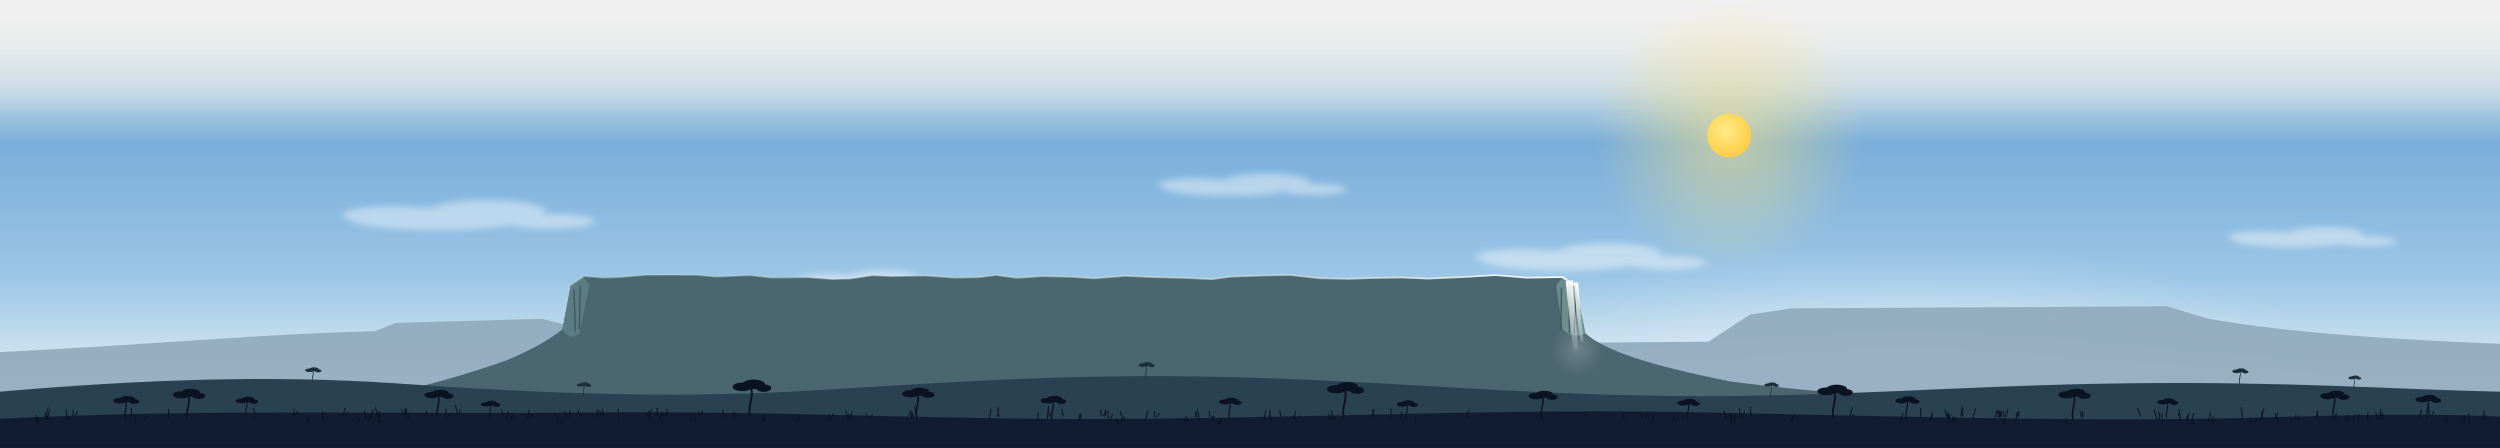
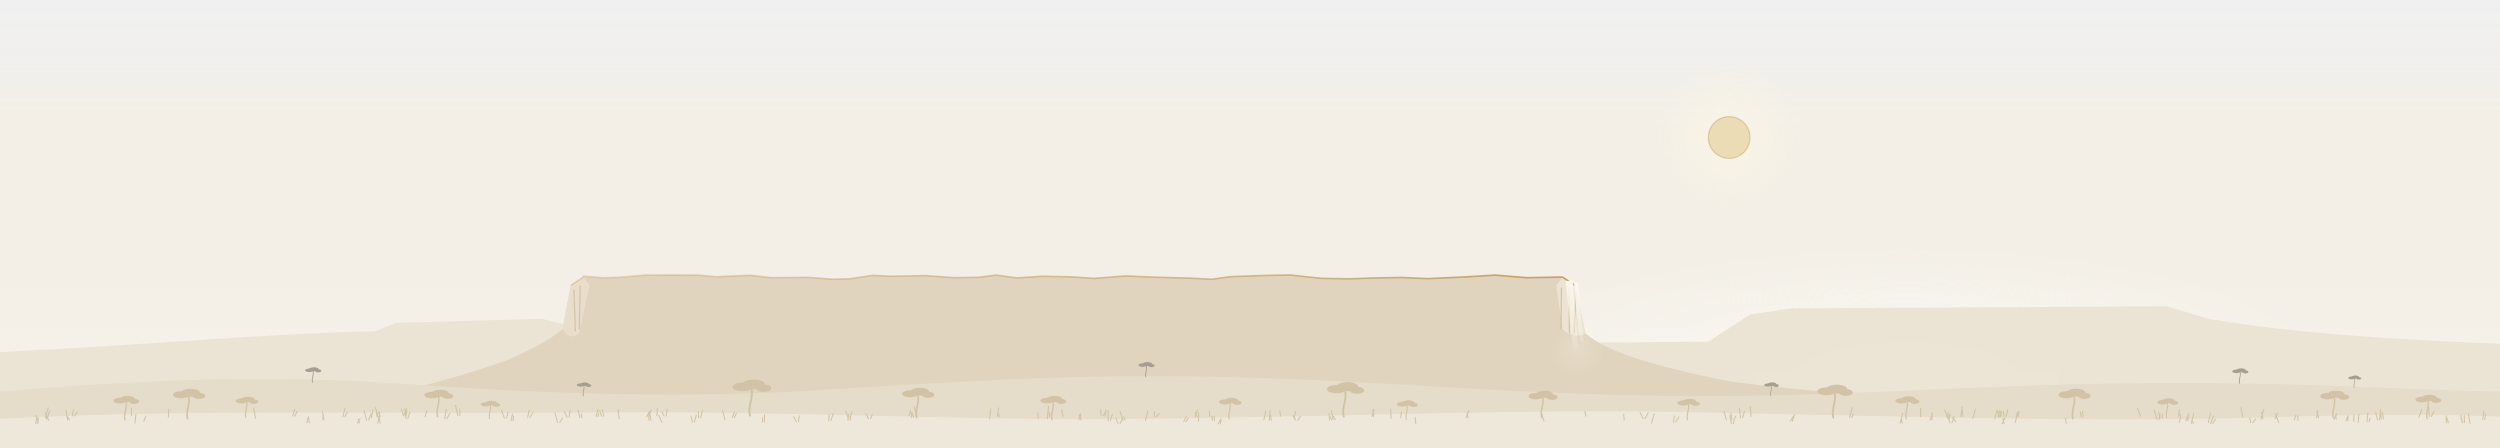
<svg xmlns="http://www.w3.org/2000/svg" viewBox="0 0 2400 430" preserveAspectRatio="xMidYMax slice">
  <defs>
    <linearGradient id="ceu" x1="0" y1="0" x2="0" y2="1">
-       <stop offset="0.000" stop-color="#E6E6DA" stop-opacity="0.000" />
-       <stop offset="0.023" stop-color="#E1E4DB" stop-opacity="0.015" />
-       <stop offset="0.046" stop-color="#DCE1DC" stop-opacity="0.055" />
-       <stop offset="0.069" stop-color="#D7DFDD" stop-opacity="0.118" />
-       <stop offset="0.091" stop-color="#D1DDDE" stop-opacity="0.198" />
-       <stop offset="0.114" stop-color="#CCDBDF" stop-opacity="0.292" />
-       <stop offset="0.137" stop-color="#C7D8DF" stop-opacity="0.394" />
-       <stop offset="0.160" stop-color="#C2D6E0" stop-opacity="0.500" />
-       <stop offset="0.183" stop-color="#BDD4E1" stop-opacity="0.606" />
-       <stop offset="0.206" stop-color="#B5D0E2" stop-opacity="0.708" />
-       <stop offset="0.229" stop-color="#A9C9E0" stop-opacity="0.802" />
-       <stop offset="0.251" stop-color="#9DC2DF" stop-opacity="0.882" />
-       <stop offset="0.274" stop-color="#91BCDD" stop-opacity="0.945" />
-       <stop offset="0.297" stop-color="#85B5DC" stop-opacity="0.985" />
-       <stop offset="0.320" stop-color="#79AEDA" stop-opacity="1.000" />
-       <stop offset=".62" stop-color="#9CC6E6" />
-       <stop offset=".8" stop-color="#CFE3EF" />
-       <stop offset=".87" stop-color="#EAF1F0" />
+       <stop offset="0.000" stop-color="#F3EFE6" stop-opacity="0.000" />
+       <stop offset="0.023" stop-color="#F3EFE6" stop-opacity="0.015" />
+       <stop offset="0.046" stop-color="#F3EFE6" stop-opacity="0.055" />
+       <stop offset="0.069" stop-color="#F3EFE6" stop-opacity="0.118" />
+       <stop offset="0.091" stop-color="#F3EFE6" stop-opacity="0.198" />
+       <stop offset="0.114" stop-color="#F3EFE6" stop-opacity="0.292" />
+       <stop offset="0.137" stop-color="#F3EFE6" stop-opacity="0.394" />
+       <stop offset="0.160" stop-color="#F3EFE6" stop-opacity="0.500" />
+       <stop offset="0.183" stop-color="#F3EFE6" stop-opacity="0.606" />
+       <stop offset="0.206" stop-color="#F3EFE6" stop-opacity="0.708" />
+       <stop offset="0.229" stop-color="#F3EFE6" stop-opacity="0.802" />
+       <stop offset="0.251" stop-color="#F3EFE6" stop-opacity="0.882" />
+       <stop offset="0.274" stop-color="#F3EFE6" stop-opacity="0.945" />
+       <stop offset="0.297" stop-color="#F3EFE6" stop-opacity="0.985" />
+       <stop offset="0.320" stop-color="#F3EFE6" stop-opacity="1.000" />
+       <stop offset=".6" stop-color="#F3EFE6" />
+       <stop offset=".87" stop-color="#F6F2EA" />
    </linearGradient>
-     <radialGradient id="sol-disco" cx=".42" cy=".38" r=".7">
-       <stop offset="0" stop-color="#FFEB8A" />
-       <stop offset="1" stop-color="#FFC93C" />
-     </radialGradient>
    <radialGradient id="astro-brilho">
-       <stop offset="0" stop-color="#FFE27A" stop-opacity="0.55" />
-       <stop offset="1" stop-color="#FFE27A" stop-opacity="0" />
+       <stop offset="0" stop-color="#FBF5E6" stop-opacity="0.9" />
+       <stop offset="1" stop-color="#FBF5E6" stop-opacity="0" />
    </radialGradient>
    <radialGradient id="sol" cx="1830" cy="190" r="420" gradientUnits="userSpaceOnUse" gradientTransform="translate(1830 190) scale(1 .3) translate(-1830 -190)">
-       <stop offset="0" stop-color="#FFFFFF" stop-opacity="0.45" />
-       <stop offset="1" stop-color="#FFFFFF" stop-opacity="0" />
+       <stop offset="0" stop-color="#FFFDF8" stop-opacity="0.6" />
+       <stop offset="1" stop-color="#FFFDF8" stop-opacity="0" />
    </radialGradient>
    <linearGradient id="agua" x1="0" y1="0" x2="0" y2="1">
-       <stop offset="0" stop-color="#FFFFFF" stop-opacity=".95" />
-       <stop offset="1" stop-color="#FFFFFF" stop-opacity=".1" />
+       <stop offset="0" stop-color="#FBF8F1" stop-opacity=".95" />
+       <stop offset="1" stop-color="#FBF8F1" stop-opacity=".1" />
    </linearGradient>
    <radialGradient id="nevoa" cx="1514" cy="166" r="26" gradientUnits="userSpaceOnUse">
-       <stop offset="0" stop-color="#FFFFFF" stop-opacity=".18" />
-       <stop offset="1" stop-color="#FFFFFF" stop-opacity="0" />
+       <stop offset="0" stop-color="#FBF8F1" stop-opacity=".18" />
+       <stop offset="1" stop-color="#FBF8F1" stop-opacity="0" />
    </radialGradient>
    <linearGradient id="luz" x1="548" y1="0" x2="1512" y2="0" gradientUnits="userSpaceOnUse">
-       <stop offset="0" stop-color="#E9EFE0" stop-opacity="0.2" />
-       <stop offset=".7" stop-color="#E9EFE0" stop-opacity="0.55" />
-       <stop offset="1" stop-color="#FFFFFF" stop-opacity="1" />
+       <stop offset="0" stop-color="#C8A15A" stop-opacity="0.35" />
+       <stop offset=".7" stop-color="#C8A15A" stop-opacity="0.7" />
+       <stop offset="1" stop-color="#C8A15A" stop-opacity="1" />
    </linearGradient>
  </defs>
  <rect width="2400" height="430" fill="url(#ceu)" />
-   <filter id="nuvem-suave">
-     <feGaussianBlur stdDeviation="3" />
-   </filter>
-   <g fill="#FFFFFF" opacity="0.42" filter="url(#nuvem-suave)">
-     <ellipse cx="420" cy="210" rx="84" ry="10.8" />
-     <ellipse cx="468" cy="202.8" rx="55.2" ry="10.8" />
-     <ellipse cx="376.8" cy="206.4" rx="48" ry="8.4" />
-     <ellipse cx="528" cy="212.4" rx="43.2" ry="7.2" />
-     <ellipse cx="1180" cy="180" rx="63" ry="8.1" />
-     <ellipse cx="1216" cy="174.6" rx="41.4" ry="8.1" />
-     <ellipse cx="1147.6" cy="177.3" rx="36" ry="6.3" />
-     <ellipse cx="1261" cy="181.8" rx="32.4" ry="5.4" />
-     <ellipse cx="1500" cy="250" rx="77" ry="9.9" />
-     <ellipse cx="1544" cy="243.4" rx="50.6" ry="9.9" />
-     <ellipse cx="1460.4" cy="246.7" rx="44" ry="7.7" />
-     <ellipse cx="1599" cy="252.2" rx="39.6" ry="6.6" />
-     <ellipse cx="2200" cy="230" rx="56" ry="7.2" />
-     <ellipse cx="2232" cy="225.2" rx="36.8" ry="7.2" />
-     <ellipse cx="2171.2" cy="227.6" rx="32" ry="5.6" />
-     <ellipse cx="2272" cy="231.6" rx="28.8" ry="4.8" />
-     <ellipse cx="820" cy="270" rx="49" ry="6.3" />
-     <ellipse cx="848" cy="265.8" rx="32.2" ry="6.3" />
-     <ellipse cx="794.8" cy="267.9" rx="28" ry="4.9" />
-     <ellipse cx="883" cy="271.4" rx="25.2" ry="4.2" />
-   </g>
-   <circle cx="1660" cy="130" r="130" fill="url(#astro-brilho)" />
-   <circle cx="1660" cy="130" r="21" fill="url(#sol-disco)" />
+   <circle cx="1660" cy="132" r="70" fill="url(#astro-brilho)" />
+   <circle cx="1660" cy="132" r="20" fill="#EBDCB6" stroke="#C8A15A" stroke-opacity=".45" stroke-width="1.2" />
  <g transform="translate(0 170)">
    <rect width="2400" height="260" fill="url(#sol)" />
-     <path d="M0 260 L0 168 C160 160 260 150 360 148 L380 140 L520 136 L560 146 C660 158 760 162 900 160 C1100 158 1250 164 1400 160 L1640 158 L1680 132 L1720 126 L2080 124 L2120 136 C2200 150 2300 156 2400 160 L2400 260 Z" fill="#8FAABD" opacity=".9" />
-     <path d="M260 230 C360 214 430 196 486 176 C510 166 528 156 540 146 L548 104 L560 96 L560 95.2L578.7 96.7L595.8 96.2L619.1 94.1L645.2 94L669.8 94.1L687.3 95.7L720.1 94.3L740.4 96.6L775.7 96.3L799.5 98.1L816.1 97.6L837.7 94.4L855.8 95.2L888.3 94.6L916 96.6L939.4 96.2L956.3 94.1L976.2 96.8L1000.7 95.2L1028.4 95.8L1050.3 97.3L1080.4 94.9L1108 96.1L1141.8 97L1163.4 98.1L1181.4 95.6L1212.8 94.5L1238.5 94L1268 97.2L1295.5 97.7L1317.7 96.9L1345.6 96.4L1370.7 97.5L1406 95.9L1435.4 94.1L1465.6 96.6L1500 96 L1512 104 L1522 150 C1540 166 1580 180 1660 196 C1760 210 1900 216 2050 222 L2050 260 L260 260 Z" fill="#4A6670" />
-     <path d="M540 146 L548 104 L560 96 L566 104 L556 150 C548 156 544 152 540 146 Z" fill="#5D7C82" />
-     <path d="M1500 96 L1512 104 L1522 150 C1516 154 1506 152 1500 146 L1494 104 Z" fill="#6E8C8E" />
-     <path d="M551 108 L552.3 148M557 104 L556.1 146M1499 106 L1498.5 146M1506 104 L1506.7 150M1513 110 L1511.1 150" stroke="#3C545C" stroke-width="1.2" fill="none" />
+     <path d="M0 260 L0 168 C160 160 260 150 360 148 L380 140 L520 136 L560 146 C660 158 760 162 900 160 C1100 158 1250 164 1400 160 L1640 158 L1680 132 L1720 126 L2080 124 L2120 136 C2200 150 2300 156 2400 160 L2400 260 Z" fill="#EAE2D2" opacity=".9" />
+     <path d="M260 230 C360 214 430 196 486 176 C510 166 528 156 540 146 L548 104 L560 96 L560 95.2L578.7 96.7L595.8 96.2L619.1 94.1L645.2 94L669.8 94.1L687.3 95.7L720.1 94.3L740.4 96.6L775.7 96.3L799.5 98.1L816.1 97.6L837.7 94.4L855.8 95.2L888.3 94.6L916 96.6L939.4 96.2L956.3 94.1L976.2 96.8L1000.7 95.2L1028.4 95.8L1050.3 97.3L1080.4 94.9L1108 96.1L1141.8 97L1163.4 98.1L1181.4 95.6L1212.8 94.5L1238.5 94L1268 97.2L1295.5 97.7L1317.7 96.9L1345.6 96.4L1370.7 97.5L1406 95.9L1435.4 94.1L1465.6 96.6L1500 96 L1512 104 L1522 150 C1540 166 1580 180 1660 196 C1760 210 1900 216 2050 222 L2050 260 L260 260 Z" fill="#E0D4BE" />
+     <path d="M540 146 L548 104 L560 96 L566 104 L556 150 C548 156 544 152 540 146 Z" fill="#E8DECB" />
+     <path d="M1500 96 L1512 104 L1522 150 C1516 154 1506 152 1500 146 L1494 104 Z" fill="#ECE3D2" />
+     <path d="M551 108 L552.3 148M557 104 L556.1 146M1499 106 L1498.5 146M1506 104 L1506.7 150M1513 110 L1511.1 150" stroke="#D3C4A7" stroke-width="1.2" fill="none" />
    <path d="M548 104 L560 96 L560 95.2L578.7 96.7L595.8 96.2L619.1 94.1L645.2 94L669.8 94.1L687.3 95.7L720.1 94.3L740.4 96.6L775.7 96.3L799.5 98.1L816.1 97.6L837.7 94.4L855.8 95.2L888.3 94.6L916 96.6L939.4 96.2L956.3 94.1L976.2 96.8L1000.7 95.2L1028.4 95.8L1050.3 97.3L1080.4 94.9L1108 96.1L1141.8 97L1163.4 98.1L1181.4 95.6L1212.8 94.5L1238.5 94L1268 97.2L1295.5 97.7L1317.7 96.9L1345.6 96.4L1370.7 97.5L1406 95.9L1435.4 94.1L1465.6 96.6L1500 96 L1512 104" stroke="url(#luz)" stroke-width="1.6" fill="none" stroke-linejoin="round" />
    <path d="M1503 100 C1505 120 1507 140 1510 162 C1511 168 1514 168 1515 162 C1513 140 1511 120 1510 99 Z M1511 101 C1512 118 1514 136 1517 156 C1518 160 1520 160 1520 156 C1518 136 1516 118 1515 101 Z" fill="url(#agua)" />
    <rect x="1470" y="130" width="90" height="70" fill="url(#nevoa)" />
-     <path d="M0 260 L0 206 C140 194 260 190 380 198 C520 208 640 212 760 206 C900 198 1020 188 1180 192 C1340 196 1440 208 1600 210 C1760 212 1880 200 2040 198 C2200 196 2300 204 2400 206 L2400 260 Z" fill="#2A4152" />
-     <path d="M300 197 C299 193 301.5 190 300.5 186" stroke="#1E2F3B" stroke-width="0.8" fill="none" stroke-linecap="round" />
-     <g fill="#1E2F3B">
+     <path d="M0 260 L0 206 C140 194 260 190 380 198 C520 208 640 212 760 206 C900 198 1020 188 1180 192 C1340 196 1440 208 1600 210 C1760 212 1880 200 2040 198 C2200 196 2300 204 2400 206 L2400 260 Z" fill="#E5DCC9" />
+     <path d="M300 197 C299 193 301.5 190 300.5 186" stroke="#A59E91" stroke-width="0.8" fill="none" stroke-linecap="round" />
+     <g fill="#A59E91">
      <ellipse cx="297" cy="185.5" rx="4" ry="1.7" />
      <ellipse cx="301.5" cy="184.5" rx="4.5" ry="1.9" />
      <ellipse cx="305.5" cy="186" rx="3" ry="1.5" />
    </g>
-     <path d="M560 210 C559.1 206.4 561.4 203.7 560.5 200.1" stroke="#1E2F3B" stroke-width="0.7" fill="none" stroke-linecap="round" />
-     <g fill="#1E2F3B">
+     <path d="M560 210 C559.1 206.4 561.4 203.7 560.5 200.1" stroke="#A59E91" stroke-width="0.7" fill="none" stroke-linecap="round" />
+     <g fill="#A59E91">
      <ellipse cx="557.3" cy="199.6" rx="3.6" ry="1.5" />
      <ellipse cx="561.4" cy="198.8" rx="4" ry="1.7" />
      <ellipse cx="565" cy="200.1" rx="2.7" ry="1.4" />
    </g>
-     <path d="M1100 192 C1099 188 1101.5 185 1100.5 181" stroke="#1E2F3B" stroke-width="0.8" fill="none" stroke-linecap="round" />
-     <g fill="#1E2F3B">
+     <path d="M1100 192 C1099 188 1101.5 185 1100.5 181" stroke="#A59E91" stroke-width="0.8" fill="none" stroke-linecap="round" />
+     <g fill="#A59E91">
      <ellipse cx="1097" cy="180.5" rx="4" ry="1.7" />
      <ellipse cx="1101.5" cy="179.5" rx="4.5" ry="1.9" />
      <ellipse cx="1105.5" cy="181" rx="3" ry="1.5" />
    </g>
-     <path d="M1700 210 C1699.1 206.4 1701.3 203.7 1700.5 200.1" stroke="#1E2F3B" stroke-width="0.7" fill="none" stroke-linecap="round" />
-     <g fill="#1E2F3B">
+     <path d="M1700 210 C1699.1 206.4 1701.3 203.7 1700.5 200.1" stroke="#A59E91" stroke-width="0.7" fill="none" stroke-linecap="round" />
+     <g fill="#A59E91">
      <ellipse cx="1697.3" cy="199.6" rx="3.6" ry="1.5" />
      <ellipse cx="1701.3" cy="198.8" rx="4" ry="1.7" />
      <ellipse cx="1705" cy="200.1" rx="2.7" ry="1.4" />
    </g>
-     <path d="M2150 198 C2149 194 2151.5 191 2150.5 187" stroke="#1E2F3B" stroke-width="0.8" fill="none" stroke-linecap="round" />
-     <g fill="#1E2F3B">
+     <path d="M2150 198 C2149 194 2151.5 191 2150.5 187" stroke="#A59E91" stroke-width="0.8" fill="none" stroke-linecap="round" />
+     <g fill="#A59E91">
      <ellipse cx="2147" cy="186.5" rx="4" ry="1.7" />
      <ellipse cx="2151.5" cy="185.5" rx="4.5" ry="1.9" />
      <ellipse cx="2155.5" cy="187" rx="3" ry="1.5" />
    </g>
-     <path d="M2260 202 C2259.2 198.8 2261.2 196.4 2260.4 193.2" stroke="#1E2F3B" stroke-width="0.6" fill="none" stroke-linecap="round" />
-     <g fill="#1E2F3B">
+     <path d="M2260 202 C2259.2 198.8 2261.2 196.4 2260.4 193.2" stroke="#A59E91" stroke-width="0.6" fill="none" stroke-linecap="round" />
+     <g fill="#A59E91">
      <ellipse cx="2257.6" cy="192.8" rx="3.2" ry="1.4" />
      <ellipse cx="2261.2" cy="192" rx="3.6" ry="1.5" />
      <ellipse cx="2264.4" cy="193.2" rx="2.4" ry="1.2" />
    </g>
-     <path d="M0 260 L0 232 C200 222 380 228 560 226 C760 224 900 234 1100 232 C1300 230 1460 222 1640 226 C1840 230 2020 236 2200 230 C2300 227 2360 228 2400 230 L2400 260 Z" fill="#111C33" />
-     <path d="M1108.1 230.3 l0.3 -5.1M1110.1 230.3 l2.7 -3.4M281 229.5 l1.9 -6.6M283 229.5 l2.2 -4.6M1843.8 230 l0 -8.1M594.3 232.1 l-0.9 -9M2091.4 229.6 l0.8 -6.4M2093.4 229.6 l-1.7 -3.5M1078 233.4 l-2.6 -8.4M1080 233.4 l-1.2 -3.3M2120.1 235.6 l2 -9.2M2073.6 231.2 l-1.3 -5.5M2075.6 231.2 l0.3 -3.6M996.7 231.9 l-0.3 -5.6M2122.1 236.7 l2.8 -7.3M2124.1 236.7 l2.8 -4.2M362.2 230.4 l-0.9 -4M364.2 230.4 l0.4 -5M556.7 230.9 l-1.8 -7M558.7 230.9 l-0.7 -3.4M1163.9 233.7 l-0.6 -4.3M1165.9 233.7 l-0.5 -3.9M630.6 229 l0.5 -7.2M1005.5 232 l0.9 -8.3M1359.2 236.6 l-0.7 -6M1657.2 233.1 l-2.1 -8.3M1482.2 234.4 l-2.7 -9M129.6 236.2 l0.8 -8.4M1871.9 236 l-2.2 -7.1M1873.9 236 l2.2 -6.2M1914.9 232.1 l2 -7.5M957.5 229.8 l1.1 -8.2M959.5 229.8 l-1.8 -3.5M1522.3 229.5 l-0.8 -4.6M161.6 230.7 l0.4 -7.8M389.5 231.7 l1.1 -6.9M391.5 231.7 l2 -6M126.2 229 l0 -7.2M363 229.8 l-2.6 -8.4M365 229.8 l-1.6 -4.1M872.7 229.2 l1.4 -5.2M2098.4 233.9 l2.9 -7M2100.4 233.9 l0.4 -5.7M356.5 231 l1.6 -7.7M833.7 231.9 l-2.5 -4.9M835.7 231.9 l1.7 -4.2M294.8 235.8 l0.4 -4.1M296.8 235.8 l-0.7 -5.7M2383.4 232.7 l1.2 -8.1M2385.4 232.7 l0.6 -4.9M1161.2 229.7 l-0.2 -4.7M245.3 231.7 l-1.8 -9.9M635.4 235.6 l-2.9 -6.8M387.5 229.2 l2.8 -6.7M389.5 229.2 l-1 -6.8M2282.4 233.2 l-1.7 -7.5M2284.4 233.2 l0.6 -6.8M351.8 233.3 l-2.2 -8.9M353.8 233.3 l2.4 -5.8M64.9 233.2 l-1.6 -9.4M66.9 233.2 l-1.9 -3M2348.4 235.9 l-0 -6.7M2350.4 235.9 l-1.3 -4.4M1670.9 231.1 l-1.1 -9M1672.9 231.1 l1.8 -6.4M880.1 230.3 l-2.3 -9.6M1852.7 233.3 l2.4 -5.7M1854.7 233.3 l-0 -7M1869.7 231.6 l0.5 -6.2M1871.7 231.6 l-0.6 -3.2M535.3 235.5 l-2.4 -9M537.3 235.5 l2.7 -4M2363.8 235.8 l-1.4 -7.1M2365.8 235.8 l-0.1 -6.8M1934.6 235.5 l2.3 -8.9M1775.7 230.8 l2.5 -9.6M1777.7 230.8 l1.6 -3.2M1242.3 231.8 l1.4 -6.7M69.6 229.2 l0.9 -5.7M71.6 229.2 l2.6 -3.5M670.6 231.1 l-0.2 -6.1M672.6 231.1 l1.7 -6.9M1662.1 236.7 l-1.4 -7.9M1664.1 236.7 l0.8 -4.6M1073.3 236.5 l-2 -5M1075.3 236.5 l2.5 -5M2371.3 236.6 l-1.7 -9.4M875.1 230.8 l-0.3 -4.8M877.1 230.8 l-1.5 -4.4M544.4 230.6 l-2.5 -5.4M546.4 230.6 l0.8 -6.5M490.5 234 l1.5 -6.5M492.5 234 l0.6 -4.5M2160.7 235.7 l-1 -4.4M2162.7 235.7 l2.8 -3.5M1150.7 234.2 l0 -7.8M1919.1 229.7 l-1.7 -5.6M1921.1 229.7 l-0 -4.8M1585.4 236.3 l2.7 -9.1M1877.5 235 l-2.9 -4.2M1147.3 230.4 l2.4 -6.8M1149.3 230.4 l-2 -4.6M1893.9 231.7 l2.6 -9M1922 236.8 l2.8 -5.5M1924 236.8 l-1.2 -5.1M950 232.2 l1.1 -9.6M2272.3 234.8 l0.9 -8.6M2274.3 234.8 l0.8 -3.2M408 230 l1.7 -5.4M362.8 236.2 l0.9 -5.8M364.8 236.2 l-0.7 -5.5M1935.6 230.2 l1.2 -4.7M1937.6 230.2 l0.6 -5.3M1983.6 236.8 l-0.7 -5.3M1577.4 231.8 l-2.9 -5.8M1579.4 231.8 l2.8 -5.6M1316.8 230 l2.3 -6.9M1318.8 230 l-0.8 -6.8M34.2 236.8 l1.2 -5.8M36.2 236.8 l0.5 -5.7M1559.2 233.2 l-0.5 -5.5M2240.7 232.5 l2.6 -5.4M2242.7 232.5 l-0.3 -4.7M2092.2 235.6 l1.1 -5.2M506.5 231 l1.4 -7M508.5 231 l2.8 -4.2M703.1 230.9 l1.9 -5.4M705.1 230.9 l1.8 -4.2M1407.4 231.1 l2.7 -7M1409.4 231.1 l-0.9 -4.7M1005.6 230 l1 -9.7M1007.6 230 l-0 -3.9M2184 231.8 l2.8 -4.9M2186 231.8 l-1.7 -4.6M1099.6 233.7 l2.4 -9.3M2170.3 232.4 l3 -9.6M2172.3 232.4 l-1.1 -6.7M2202.5 233 l1.5 -4.2M1276.4 233.2 l-0.7 -6.2M1278.4 233.2 l-1.2 -3M44.9 232.5 l-1.3 -6.1M439.5 229 l-2.3 -9.8M441.5 229 l-0.2 -6.3M1918 230.4 l1.9 -6.6M1920 230.4 l0.4 -4.5M1136.4 234.8 l2.5 -5.2M1138.4 234.8 l2.5 -3.1M1335.5 231.6 l-0.5 -8.9M1244 233.4 l-2.8 -4.2M1246 233.4 l2.6 -4M1882.3 229.8 l1.5 -9.4M1884.3 229.8 l-0.6 -6.8M1344.7 231 l0.7 -5.6M664.6 235.2 l-1.1 -5.7M666.6 235.2 l1.8 -6.7M1218.5 233.5 l0.8 -9.7M1220.5 233.5 l-0.8 -4.9M1824 236.3 l2.7 -9.7M1826 236.3 l-0.7 -4.7M1063.8 233.9 l-0 -9.6M1065.8 233.9 l2 -6M1213.3 233.1 l1.9 -8.6M1662.6 232.6 l-1 -5.9M1664.6 232.6 l1.9 -3.3M1279.9 232.8 l-1.8 -8.5M1281.9 232.8 l-1.7 -3.1M2259.6 234.6 l0.3 -6M2103.7 236.5 l2.3 -9.9M2105.7 236.5 l-1.6 -3.4M623 233.5 l-0 -8.3M625 233.5 l-0.8 -4.7M2263.8 235.7 l0.7 -8M329.1 230 l2.1 -8M331.1 230 l2.2 -4.2M1061.1 229.6 l0.4 -6.2M577.5 229.6 l-1.8 -5.5M579.5 229.6 l-1.2 -6.5M1606.7 235.3 l0.5 -6M1608.7 235.3 l3 -5M2152.9 230.2 l-1.6 -8.9M1718.7 234.3 l2.9 -4.6M1720.7 234.3 l2.1 -6.4M343.1 236.1 l2.5 -4.2M345.1 236.1 l-1.4 -3.8M2322.1 230.8 l2.8 -7.5M2286 232.2 l-0.8 -9.2M2288 232.2 l-0.7 -6.1M1169.4 236.9 l2.7 -4.6M1171.4 236.9 l1.1 -3.9M1997.9 230.3 l-0.8 -4.8M1999.9 230.3 l-0.7 -5.4M1035.7 233.1 l0.9 -5.2M1037.7 233.1 l-0.4 -5.7M813.9 230.6 l-1.9 -5.9M815.9 230.6 l2 -5.2M764.5 234.8 l-2.6 -4.6M766.5 234.8 l0.8 -5.6M46.8 233.4 l-2.5 -5M1057.1 229.1 l-0.5 -5.7M1059.1 229.1 l2.8 -4.2M795.6 234 l0.4 -6.1M797.6 234 l2.3 -7M1229.4 229.5 l-0.8 -5.2M2364.2 235.3 l-1.8 -4M2332.1 229.8 l-0.5 -8.9M2334.1 229.8 l2.4 -4.8M637.4 229.3 l-2 -4.1M639.4 229.3 l1.2 -6.6M1869.6 231.2 l-2.5 -7.7M1871.6 231.2 l0.5 -3.6M310.9 232.4 l-1.3 -7.1M2187.4 235.6 l-2.3 -6.9M620.7 230.2 l2.8 -5.2M622.7 230.2 l2.7 -6.9M2206 233.6 l-0.1 -4.3M1681 229.7 l-0.7 -9.4M138.1 234.5 l1.9 -5M1020.8 229.6 l-1.7 -6.4M2252 234.1 l2 -5.1M2254 234.1 l-0 -5.1M1923.9 229.7 l-0.7 -4.7M1925.9 229.7 l1.6 -6.6M2054.9 229.5 l-2.8 -7.4M2070.7 232.6 l-2.8 -9M2072.7 232.6 l1 -5.2M814 233.4 l0.8 -5.8M816 233.4 l0.9 -4.7M2224 231.1 l1 -6.7M2226 231.1 l-1.9 -5.5M310.1 233.2 l-0.1 -5.4M572.2 229.9 l1.7 -6.7M574.2 229.9 l0.4 -3.4M387.5 229.4 l-2.2 -6.6M389.5 229.4 l0.2 -5M484.2 231.5 l-2.8 -7.8M486.2 231.5 l1.7 -6.1M732 235.1 l0.1 -4.3M734 235.1 l-0.1 -6.8M695.9 233 l-2.2 -9.1M427 231.8 l1.4 -8.9M429 231.8 l2.9 -5M43.6 231 l2.7 -9.5M45.6 231 l1.9 -6.7M36.8 234.9 l-2.6 -6.1" stroke="#0B1222" stroke-width="1" fill="none" stroke-linecap="round" />
-     <path d="M120 233 C118.4 226.6 122.4 221.8 120.8 215.4" stroke="#0B1222" stroke-width="1.3" fill="none" stroke-linecap="round" />
-     <g fill="#0B1222">
+     <path d="M0 260 L0 232 C200 222 380 228 560 226 C760 224 900 234 1100 232 C1300 230 1460 222 1640 226 C1840 230 2020 236 2200 230 C2300 227 2360 228 2400 230 L2400 260 Z" fill="#EEE8DB" />
+     <path d="M1108.1 230.3 l0.3 -5.1M1110.1 230.3 l2.7 -3.4M281 229.5 l1.9 -6.6M283 229.5 l2.2 -4.6M1843.8 230 l0 -8.1M594.3 232.1 l-0.9 -9M2091.4 229.6 l0.8 -6.4M2093.4 229.6 l-1.7 -3.5M1078 233.4 l-2.6 -8.4M1080 233.4 l-1.2 -3.3M2120.1 235.6 l2 -9.2M2073.6 231.2 l-1.3 -5.5M2075.6 231.2 l0.3 -3.6M996.7 231.9 l-0.3 -5.6M2122.1 236.7 l2.8 -7.3M2124.1 236.7 l2.8 -4.2M362.2 230.4 l-0.9 -4M364.2 230.4 l0.4 -5M556.7 230.9 l-1.8 -7M558.7 230.9 l-0.7 -3.4M1163.9 233.7 l-0.6 -4.3M1165.9 233.7 l-0.5 -3.9M630.6 229 l0.5 -7.2M1005.5 232 l0.9 -8.3M1359.2 236.6 l-0.7 -6M1657.2 233.1 l-2.1 -8.3M1482.2 234.4 l-2.7 -9M129.6 236.2 l0.8 -8.4M1871.9 236 l-2.2 -7.1M1873.9 236 l2.2 -6.2M1914.9 232.1 l2 -7.5M957.5 229.8 l1.1 -8.2M959.5 229.8 l-1.8 -3.5M1522.3 229.5 l-0.8 -4.6M161.6 230.7 l0.4 -7.8M389.5 231.7 l1.1 -6.9M391.5 231.7 l2 -6M126.2 229 l0 -7.2M363 229.8 l-2.6 -8.4M365 229.8 l-1.6 -4.1M872.7 229.2 l1.4 -5.2M2098.4 233.9 l2.9 -7M2100.4 233.9 l0.4 -5.7M356.5 231 l1.6 -7.7M833.7 231.9 l-2.5 -4.9M835.7 231.9 l1.7 -4.2M294.8 235.8 l0.4 -4.1M296.8 235.8 l-0.7 -5.7M2383.4 232.7 l1.2 -8.1M2385.4 232.7 l0.6 -4.9M1161.2 229.7 l-0.2 -4.7M245.3 231.7 l-1.8 -9.9M635.4 235.6 l-2.9 -6.8M387.5 229.2 l2.8 -6.7M389.5 229.2 l-1 -6.8M2282.4 233.2 l-1.7 -7.5M2284.4 233.2 l0.6 -6.8M351.8 233.3 l-2.2 -8.9M353.8 233.3 l2.4 -5.8M64.9 233.2 l-1.6 -9.4M66.9 233.2 l-1.9 -3M2348.4 235.9 l-0 -6.7M2350.4 235.9 l-1.3 -4.4M1670.9 231.1 l-1.1 -9M1672.9 231.1 l1.8 -6.4M880.1 230.3 l-2.3 -9.6M1852.7 233.3 l2.4 -5.7M1854.7 233.3 l-0 -7M1869.7 231.6 l0.5 -6.2M1871.7 231.6 l-0.6 -3.2M535.3 235.5 l-2.4 -9M537.3 235.5 l2.7 -4M2363.8 235.8 l-1.4 -7.1M2365.8 235.8 l-0.1 -6.8M1934.6 235.5 l2.3 -8.9M1775.7 230.8 l2.5 -9.6M1777.7 230.8 l1.6 -3.2M1242.3 231.8 l1.4 -6.7M69.6 229.2 l0.9 -5.7M71.6 229.2 l2.6 -3.5M670.6 231.1 l-0.2 -6.1M672.6 231.1 l1.7 -6.9M1662.1 236.7 l-1.4 -7.9M1664.1 236.7 l0.8 -4.6M1073.3 236.5 l-2 -5M1075.3 236.5 l2.5 -5M2371.3 236.6 l-1.7 -9.4M875.1 230.8 l-0.3 -4.8M877.1 230.8 l-1.5 -4.4M544.4 230.6 l-2.5 -5.4M546.4 230.6 l0.8 -6.5M490.5 234 l1.5 -6.5M492.5 234 l0.6 -4.5M2160.7 235.7 l-1 -4.4M2162.7 235.7 l2.8 -3.5M1150.7 234.2 l0 -7.8M1919.1 229.7 l-1.7 -5.6M1921.1 229.7 l-0 -4.8M1585.4 236.3 l2.7 -9.1M1877.5 235 l-2.9 -4.2M1147.3 230.4 l2.4 -6.8M1149.3 230.4 l-2 -4.6M1893.9 231.7 l2.6 -9M1922 236.8 l2.8 -5.5M1924 236.8 l-1.2 -5.1M950 232.2 l1.1 -9.6M2272.3 234.8 l0.9 -8.6M2274.3 234.8 l0.8 -3.2M408 230 l1.7 -5.4M362.8 236.2 l0.9 -5.8M364.8 236.2 l-0.7 -5.5M1935.6 230.2 l1.2 -4.7M1937.6 230.2 l0.6 -5.3M1983.6 236.8 l-0.7 -5.3M1577.4 231.8 l-2.9 -5.8M1579.4 231.8 l2.8 -5.6M1316.8 230 l2.3 -6.9M1318.8 230 l-0.8 -6.8M34.2 236.8 l1.2 -5.8M36.2 236.8 l0.5 -5.7M1559.2 233.2 l-0.5 -5.5M2240.7 232.5 l2.6 -5.4M2242.7 232.5 l-0.3 -4.7M2092.2 235.6 l1.1 -5.2M506.5 231 l1.4 -7M508.5 231 l2.8 -4.2M703.1 230.9 l1.9 -5.4M705.1 230.9 l1.8 -4.2M1407.4 231.1 l2.7 -7M1409.4 231.1 l-0.9 -4.7M1005.6 230 l1 -9.7M1007.6 230 l-0 -3.9M2184 231.8 l2.8 -4.9M2186 231.8 l-1.7 -4.6M1099.6 233.7 l2.4 -9.3M2170.3 232.4 l3 -9.6M2172.3 232.4 l-1.1 -6.7M2202.5 233 l1.5 -4.2M1276.4 233.2 l-0.7 -6.2M1278.4 233.2 l-1.2 -3M44.9 232.5 l-1.3 -6.1M439.5 229 l-2.3 -9.8M441.5 229 l-0.2 -6.3M1918 230.4 l1.9 -6.6M1920 230.4 l0.4 -4.5M1136.4 234.8 l2.5 -5.2M1138.4 234.8 l2.5 -3.1M1335.5 231.6 l-0.5 -8.9M1244 233.4 l-2.8 -4.2M1246 233.4 l2.6 -4M1882.3 229.8 l1.5 -9.4M1884.3 229.8 l-0.6 -6.8M1344.7 231 l0.7 -5.6M664.6 235.2 l-1.1 -5.7M666.6 235.2 l1.8 -6.7M1218.5 233.5 l0.8 -9.7M1220.5 233.5 l-0.8 -4.9M1824 236.3 l2.7 -9.7M1826 236.3 l-0.7 -4.7M1063.8 233.9 l-0 -9.6M1065.8 233.9 l2 -6M1213.3 233.1 l1.9 -8.6M1662.6 232.6 l-1 -5.9M1664.6 232.6 l1.9 -3.3M1279.9 232.8 l-1.8 -8.5M1281.9 232.8 l-1.7 -3.1M2259.6 234.6 l0.3 -6M2103.7 236.5 l2.3 -9.9M2105.7 236.5 l-1.6 -3.4M623 233.5 l-0 -8.3M625 233.5 l-0.8 -4.7M2263.8 235.7 l0.7 -8M329.1 230 l2.1 -8M331.1 230 l2.2 -4.2M1061.1 229.6 l0.4 -6.2M577.5 229.6 l-1.8 -5.5M579.5 229.6 l-1.2 -6.5M1606.7 235.3 l0.5 -6M1608.7 235.3 l3 -5M2152.9 230.2 l-1.6 -8.9M1718.7 234.3 l2.9 -4.6M1720.7 234.3 l2.1 -6.4M343.1 236.1 l2.5 -4.2M345.1 236.1 l-1.4 -3.8M2322.1 230.8 l2.8 -7.5M2286 232.2 l-0.8 -9.2M2288 232.2 l-0.7 -6.1M1169.4 236.9 l2.7 -4.6M1171.4 236.9 l1.1 -3.9M1997.9 230.3 l-0.8 -4.8M1999.9 230.3 l-0.7 -5.4M1035.7 233.1 l0.9 -5.2M1037.7 233.1 l-0.4 -5.7M813.9 230.6 l-1.9 -5.9M815.9 230.6 l2 -5.2M764.5 234.8 l-2.6 -4.6M766.5 234.8 l0.8 -5.6M46.8 233.4 l-2.5 -5M1057.1 229.1 l-0.5 -5.7M1059.1 229.1 l2.8 -4.2M795.6 234 l0.4 -6.1M797.6 234 l2.3 -7M1229.4 229.5 l-0.8 -5.2M2364.2 235.3 l-1.8 -4M2332.1 229.8 l-0.5 -8.9M2334.1 229.8 l2.4 -4.8M637.4 229.3 l-2 -4.1M639.4 229.3 l1.2 -6.6M1869.6 231.2 l-2.5 -7.7M1871.6 231.2 l0.5 -3.6M310.9 232.4 l-1.3 -7.1M2187.4 235.6 l-2.3 -6.9M620.7 230.2 l2.8 -5.2M622.7 230.2 l2.7 -6.9M2206 233.6 l-0.1 -4.3M1681 229.7 l-0.7 -9.4M138.1 234.5 l1.9 -5M1020.8 229.6 l-1.7 -6.4M2252 234.1 l2 -5.1M2254 234.1 l-0 -5.1M1923.9 229.7 l-0.7 -4.7M1925.9 229.7 l1.6 -6.6M2054.9 229.5 l-2.8 -7.4M2070.7 232.6 l-2.8 -9M2072.7 232.6 l1 -5.2M814 233.4 l0.8 -5.8M816 233.4 l0.9 -4.7M2224 231.1 l1 -6.7M2226 231.1 l-1.9 -5.5M310.1 233.2 l-0.1 -5.4M572.2 229.9 l1.7 -6.7M574.2 229.9 l0.4 -3.4M387.5 229.4 l-2.2 -6.6M389.5 229.4 l0.2 -5M484.2 231.5 l-2.8 -7.8M486.2 231.5 l1.7 -6.1M732 235.1 l0.1 -4.3M734 235.1 l-0.1 -6.8M695.9 233 l-2.2 -9.1M427 231.8 l1.4 -8.9M429 231.8 l2.9 -5M43.6 231 l2.7 -9.5M45.6 231 l1.9 -6.7M36.8 234.9 l-2.6 -6.1" stroke="#D2C3A6" stroke-width="1" fill="none" stroke-linecap="round" />
+     <path d="M120 233 C118.4 226.6 122.4 221.8 120.8 215.4" stroke="#D2C3A6" stroke-width="1.3" fill="none" stroke-linecap="round" />
+     <g fill="#D2C3A6">
      <ellipse cx="115.2" cy="214.6" rx="6.4" ry="2.7" />
      <ellipse cx="122.4" cy="213" rx="7.2" ry="3" />
      <ellipse cx="128.8" cy="215.4" rx="4.8" ry="2.4" />
    </g>
-     <path d="M180 232 C178 224 183 218 181 210" stroke="#0B1222" stroke-width="1.6" fill="none" stroke-linecap="round" />
-     <g fill="#0B1222">
+     <path d="M180 232 C178 224 183 218 181 210" stroke="#D2C3A6" stroke-width="1.6" fill="none" stroke-linecap="round" />
+     <g fill="#D2C3A6">
      <ellipse cx="174" cy="209" rx="8" ry="3.4" />
      <ellipse cx="183" cy="207" rx="9" ry="3.8" />
      <ellipse cx="191" cy="210" rx="6" ry="3" />
    </g>
-     <path d="M236 231 C234.6 225.4 238.1 221.2 236.7 215.6" stroke="#0B1222" stroke-width="1.1" fill="none" stroke-linecap="round" />
-     <g fill="#0B1222">
+     <path d="M236 231 C234.6 225.4 238.1 221.2 236.7 215.6" stroke="#D2C3A6" stroke-width="1.1" fill="none" stroke-linecap="round" />
+     <g fill="#D2C3A6">
      <ellipse cx="231.8" cy="214.9" rx="5.6" ry="2.4" />
      <ellipse cx="238.1" cy="213.5" rx="6.3" ry="2.7" />
      <ellipse cx="243.7" cy="215.6" rx="4.2" ry="2.1" />
    </g>
-     <path d="M420 230 C418.2 222.8 422.7 217.4 420.9 210.2" stroke="#0B1222" stroke-width="1.4" fill="none" stroke-linecap="round" />
-     <g fill="#0B1222">
+     <path d="M420 230 C418.2 222.8 422.7 217.4 420.9 210.2" stroke="#D2C3A6" stroke-width="1.4" fill="none" stroke-linecap="round" />
+     <g fill="#D2C3A6">
      <ellipse cx="414.6" cy="209.3" rx="7.2" ry="3.1" />
      <ellipse cx="422.7" cy="207.5" rx="8.1" ry="3.4" />
      <ellipse cx="429.9" cy="210.2" rx="5.4" ry="2.7" />
    </g>
-     <path d="M470 232 C468.8 227.2 471.8 223.6 470.6 218.8" stroke="#0B1222" stroke-width="1" fill="none" stroke-linecap="round" />
-     <g fill="#0B1222">
+     <path d="M470 232 C468.8 227.2 471.8 223.6 470.6 218.8" stroke="#D2C3A6" stroke-width="1" fill="none" stroke-linecap="round" />
+     <g fill="#D2C3A6">
      <ellipse cx="466.4" cy="218.2" rx="4.8" ry="2" />
      <ellipse cx="471.8" cy="217" rx="5.4" ry="2.3" />
      <ellipse cx="476.6" cy="218.8" rx="3.6" ry="1.8" />
    </g>
-     <path d="M720 229 C717.6 219.4 723.6 212.2 721.2 202.6" stroke="#0B1222" stroke-width="1.9" fill="none" stroke-linecap="round" />
-     <g fill="#0B1222">
+     <path d="M720 229 C717.6 219.4 723.6 212.2 721.2 202.6" stroke="#D2C3A6" stroke-width="1.9" fill="none" stroke-linecap="round" />
+     <g fill="#D2C3A6">
      <ellipse cx="712.8" cy="201.4" rx="9.6" ry="4.1" />
      <ellipse cx="723.6" cy="199" rx="10.8" ry="4.6" />
      <ellipse cx="733.2" cy="202.6" rx="7.2" ry="3.6" />
    </g>
-     <path d="M880 231 C878 223 883 217 881 209" stroke="#0B1222" stroke-width="1.6" fill="none" stroke-linecap="round" />
-     <g fill="#0B1222">
+     <path d="M880 231 C878 223 883 217 881 209" stroke="#D2C3A6" stroke-width="1.6" fill="none" stroke-linecap="round" />
+     <g fill="#D2C3A6">
      <ellipse cx="874" cy="208" rx="8" ry="3.4" />
      <ellipse cx="883" cy="206" rx="9" ry="3.8" />
      <ellipse cx="891" cy="209" rx="6" ry="3" />
    </g>
-     <path d="M1010 233 C1008.4 226.6 1012.4 221.8 1010.8 215.4" stroke="#0B1222" stroke-width="1.3" fill="none" stroke-linecap="round" />
-     <g fill="#0B1222">
+     <path d="M1010 233 C1008.4 226.6 1012.4 221.8 1010.8 215.4" stroke="#D2C3A6" stroke-width="1.3" fill="none" stroke-linecap="round" />
+     <g fill="#D2C3A6">
      <ellipse cx="1005.2" cy="214.6" rx="6.4" ry="2.7" />
      <ellipse cx="1012.4" cy="213" rx="7.2" ry="3" />
      <ellipse cx="1018.8" cy="215.4" rx="4.8" ry="2.4" />
    </g>
-     <path d="M1180 232 C1178.6 226.4 1182.1 222.2 1180.7 216.6" stroke="#0B1222" stroke-width="1.1" fill="none" stroke-linecap="round" />
-     <g fill="#0B1222">
+     <path d="M1180 232 C1178.6 226.4 1182.1 222.2 1180.7 216.6" stroke="#D2C3A6" stroke-width="1.1" fill="none" stroke-linecap="round" />
+     <g fill="#D2C3A6">
      <ellipse cx="1175.8" cy="215.9" rx="5.6" ry="2.4" />
      <ellipse cx="1182.1" cy="214.5" rx="6.3" ry="2.7" />
      <ellipse cx="1187.7" cy="216.6" rx="4.2" ry="2.1" />
    </g>
-     <path d="M1290 230 C1287.7 220.8 1293.5 213.9 1291.2 204.7" stroke="#0B1222" stroke-width="1.8" fill="none" stroke-linecap="round" />
-     <g fill="#0B1222">
+     <path d="M1290 230 C1287.7 220.8 1293.5 213.9 1291.2 204.7" stroke="#D2C3A6" stroke-width="1.8" fill="none" stroke-linecap="round" />
+     <g fill="#D2C3A6">
      <ellipse cx="1283.1" cy="203.6" rx="9.2" ry="3.9" />
      <ellipse cx="1293.5" cy="201.2" rx="10.3" ry="4.4" />
      <ellipse cx="1302.7" cy="204.7" rx="6.9" ry="3.4" />
    </g>
-     <path d="M1350 233 C1348.7 227.8 1352 223.9 1350.7 218.7" stroke="#0B1222" stroke-width="1" fill="none" stroke-linecap="round" />
-     <g fill="#0B1222">
+     <path d="M1350 233 C1348.7 227.8 1352 223.9 1350.7 218.7" stroke="#D2C3A6" stroke-width="1" fill="none" stroke-linecap="round" />
+     <g fill="#D2C3A6">
      <ellipse cx="1346.1" cy="218.1" rx="5.2" ry="2.2" />
      <ellipse cx="1352" cy="216.8" rx="5.9" ry="2.5" />
      <ellipse cx="1357.2" cy="218.7" rx="3.9" ry="2" />
    </g>
-     <path d="M1480 231 C1478.2 223.8 1482.7 218.4 1480.9 211.2" stroke="#0B1222" stroke-width="1.4" fill="none" stroke-linecap="round" />
-     <g fill="#0B1222">
+     <path d="M1480 231 C1478.2 223.8 1482.7 218.4 1480.9 211.2" stroke="#D2C3A6" stroke-width="1.4" fill="none" stroke-linecap="round" />
+     <g fill="#D2C3A6">
      <ellipse cx="1474.6" cy="210.3" rx="7.2" ry="3.1" />
      <ellipse cx="1482.7" cy="208.5" rx="8.1" ry="3.4" />
      <ellipse cx="1489.9" cy="211.2" rx="5.4" ry="2.7" />
    </g>
-     <path d="M1620 233 C1618.6 227.4 1622.1 223.2 1620.7 217.6" stroke="#0B1222" stroke-width="1.1" fill="none" stroke-linecap="round" />
-     <g fill="#0B1222">
+     <path d="M1620 233 C1618.6 227.4 1622.1 223.2 1620.7 217.6" stroke="#D2C3A6" stroke-width="1.1" fill="none" stroke-linecap="round" />
+     <g fill="#D2C3A6">
      <ellipse cx="1615.8" cy="216.9" rx="5.6" ry="2.4" />
      <ellipse cx="1622.1" cy="215.5" rx="6.3" ry="2.7" />
      <ellipse cx="1627.7" cy="217.6" rx="4.2" ry="2.1" />
    </g>
-     <path d="M1760 231 C1757.8 222.2 1763.3 215.6 1761.1 206.8" stroke="#0B1222" stroke-width="1.8" fill="none" stroke-linecap="round" />
-     <g fill="#0B1222">
+     <path d="M1760 231 C1757.8 222.2 1763.3 215.6 1761.1 206.8" stroke="#D2C3A6" stroke-width="1.8" fill="none" stroke-linecap="round" />
+     <g fill="#D2C3A6">
      <ellipse cx="1753.4" cy="205.7" rx="8.8" ry="3.7" />
      <ellipse cx="1763.3" cy="203.5" rx="9.9" ry="4.2" />
      <ellipse cx="1772.1" cy="206.8" rx="6.6" ry="3.3" />
    </g>
-     <path d="M1830 232 C1828.5 226 1832.2 221.5 1830.8 215.5" stroke="#0B1222" stroke-width="1.2" fill="none" stroke-linecap="round" />
-     <g fill="#0B1222">
+     <path d="M1830 232 C1828.5 226 1832.2 221.5 1830.8 215.5" stroke="#D2C3A6" stroke-width="1.2" fill="none" stroke-linecap="round" />
+     <g fill="#D2C3A6">
      <ellipse cx="1825.5" cy="214.8" rx="6" ry="2.5" />
      <ellipse cx="1832.2" cy="213.2" rx="6.8" ry="2.8" />
      <ellipse cx="1838.2" cy="215.5" rx="4.5" ry="2.2" />
    </g>
-     <path d="M1990 232 C1988 224 1993 218 1991 210" stroke="#0B1222" stroke-width="1.6" fill="none" stroke-linecap="round" />
-     <g fill="#0B1222">
+     <path d="M1990 232 C1988 224 1993 218 1991 210" stroke="#D2C3A6" stroke-width="1.6" fill="none" stroke-linecap="round" />
+     <g fill="#D2C3A6">
      <ellipse cx="1984" cy="209" rx="8" ry="3.4" />
      <ellipse cx="1993" cy="207" rx="9" ry="3.8" />
      <ellipse cx="2001" cy="210" rx="6" ry="3" />
    </g>
-     <path d="M2080 231 C2078.7 225.8 2081.9 221.9 2080.7 216.7" stroke="#0B1222" stroke-width="1" fill="none" stroke-linecap="round" />
-     <g fill="#0B1222">
+     <path d="M2080 231 C2078.7 225.8 2081.9 221.9 2080.7 216.7" stroke="#D2C3A6" stroke-width="1" fill="none" stroke-linecap="round" />
+     <g fill="#D2C3A6">
      <ellipse cx="2076.1" cy="216.1" rx="5.2" ry="2.2" />
      <ellipse cx="2081.9" cy="214.8" rx="5.9" ry="2.5" />
      <ellipse cx="2087.2" cy="216.7" rx="3.9" ry="2" />
    </g>
-     <path d="M2240 231 C2238.2 223.8 2242.7 218.4 2240.9 211.2" stroke="#0B1222" stroke-width="1.4" fill="none" stroke-linecap="round" />
-     <g fill="#0B1222">
+     <path d="M2240 231 C2238.2 223.8 2242.7 218.4 2240.9 211.2" stroke="#D2C3A6" stroke-width="1.4" fill="none" stroke-linecap="round" />
+     <g fill="#D2C3A6">
      <ellipse cx="2234.6" cy="210.3" rx="7.2" ry="3.1" />
      <ellipse cx="2242.7" cy="208.5" rx="8.1" ry="3.4" />
      <ellipse cx="2249.9" cy="211.2" rx="5.4" ry="2.7" />
    </g>
-     <path d="M2330 232 C2328.4 225.6 2332.4 220.8 2330.8 214.4" stroke="#0B1222" stroke-width="1.3" fill="none" stroke-linecap="round" />
-     <g fill="#0B1222">
+     <path d="M2330 232 C2328.4 225.6 2332.4 220.8 2330.8 214.4" stroke="#D2C3A6" stroke-width="1.3" fill="none" stroke-linecap="round" />
+     <g fill="#D2C3A6">
      <ellipse cx="2325.2" cy="213.6" rx="6.4" ry="2.7" />
      <ellipse cx="2332.4" cy="212" rx="7.2" ry="3" />
      <ellipse cx="2338.8" cy="214.4" rx="4.8" ry="2.4" />
    </g>
  </g>
</svg>
